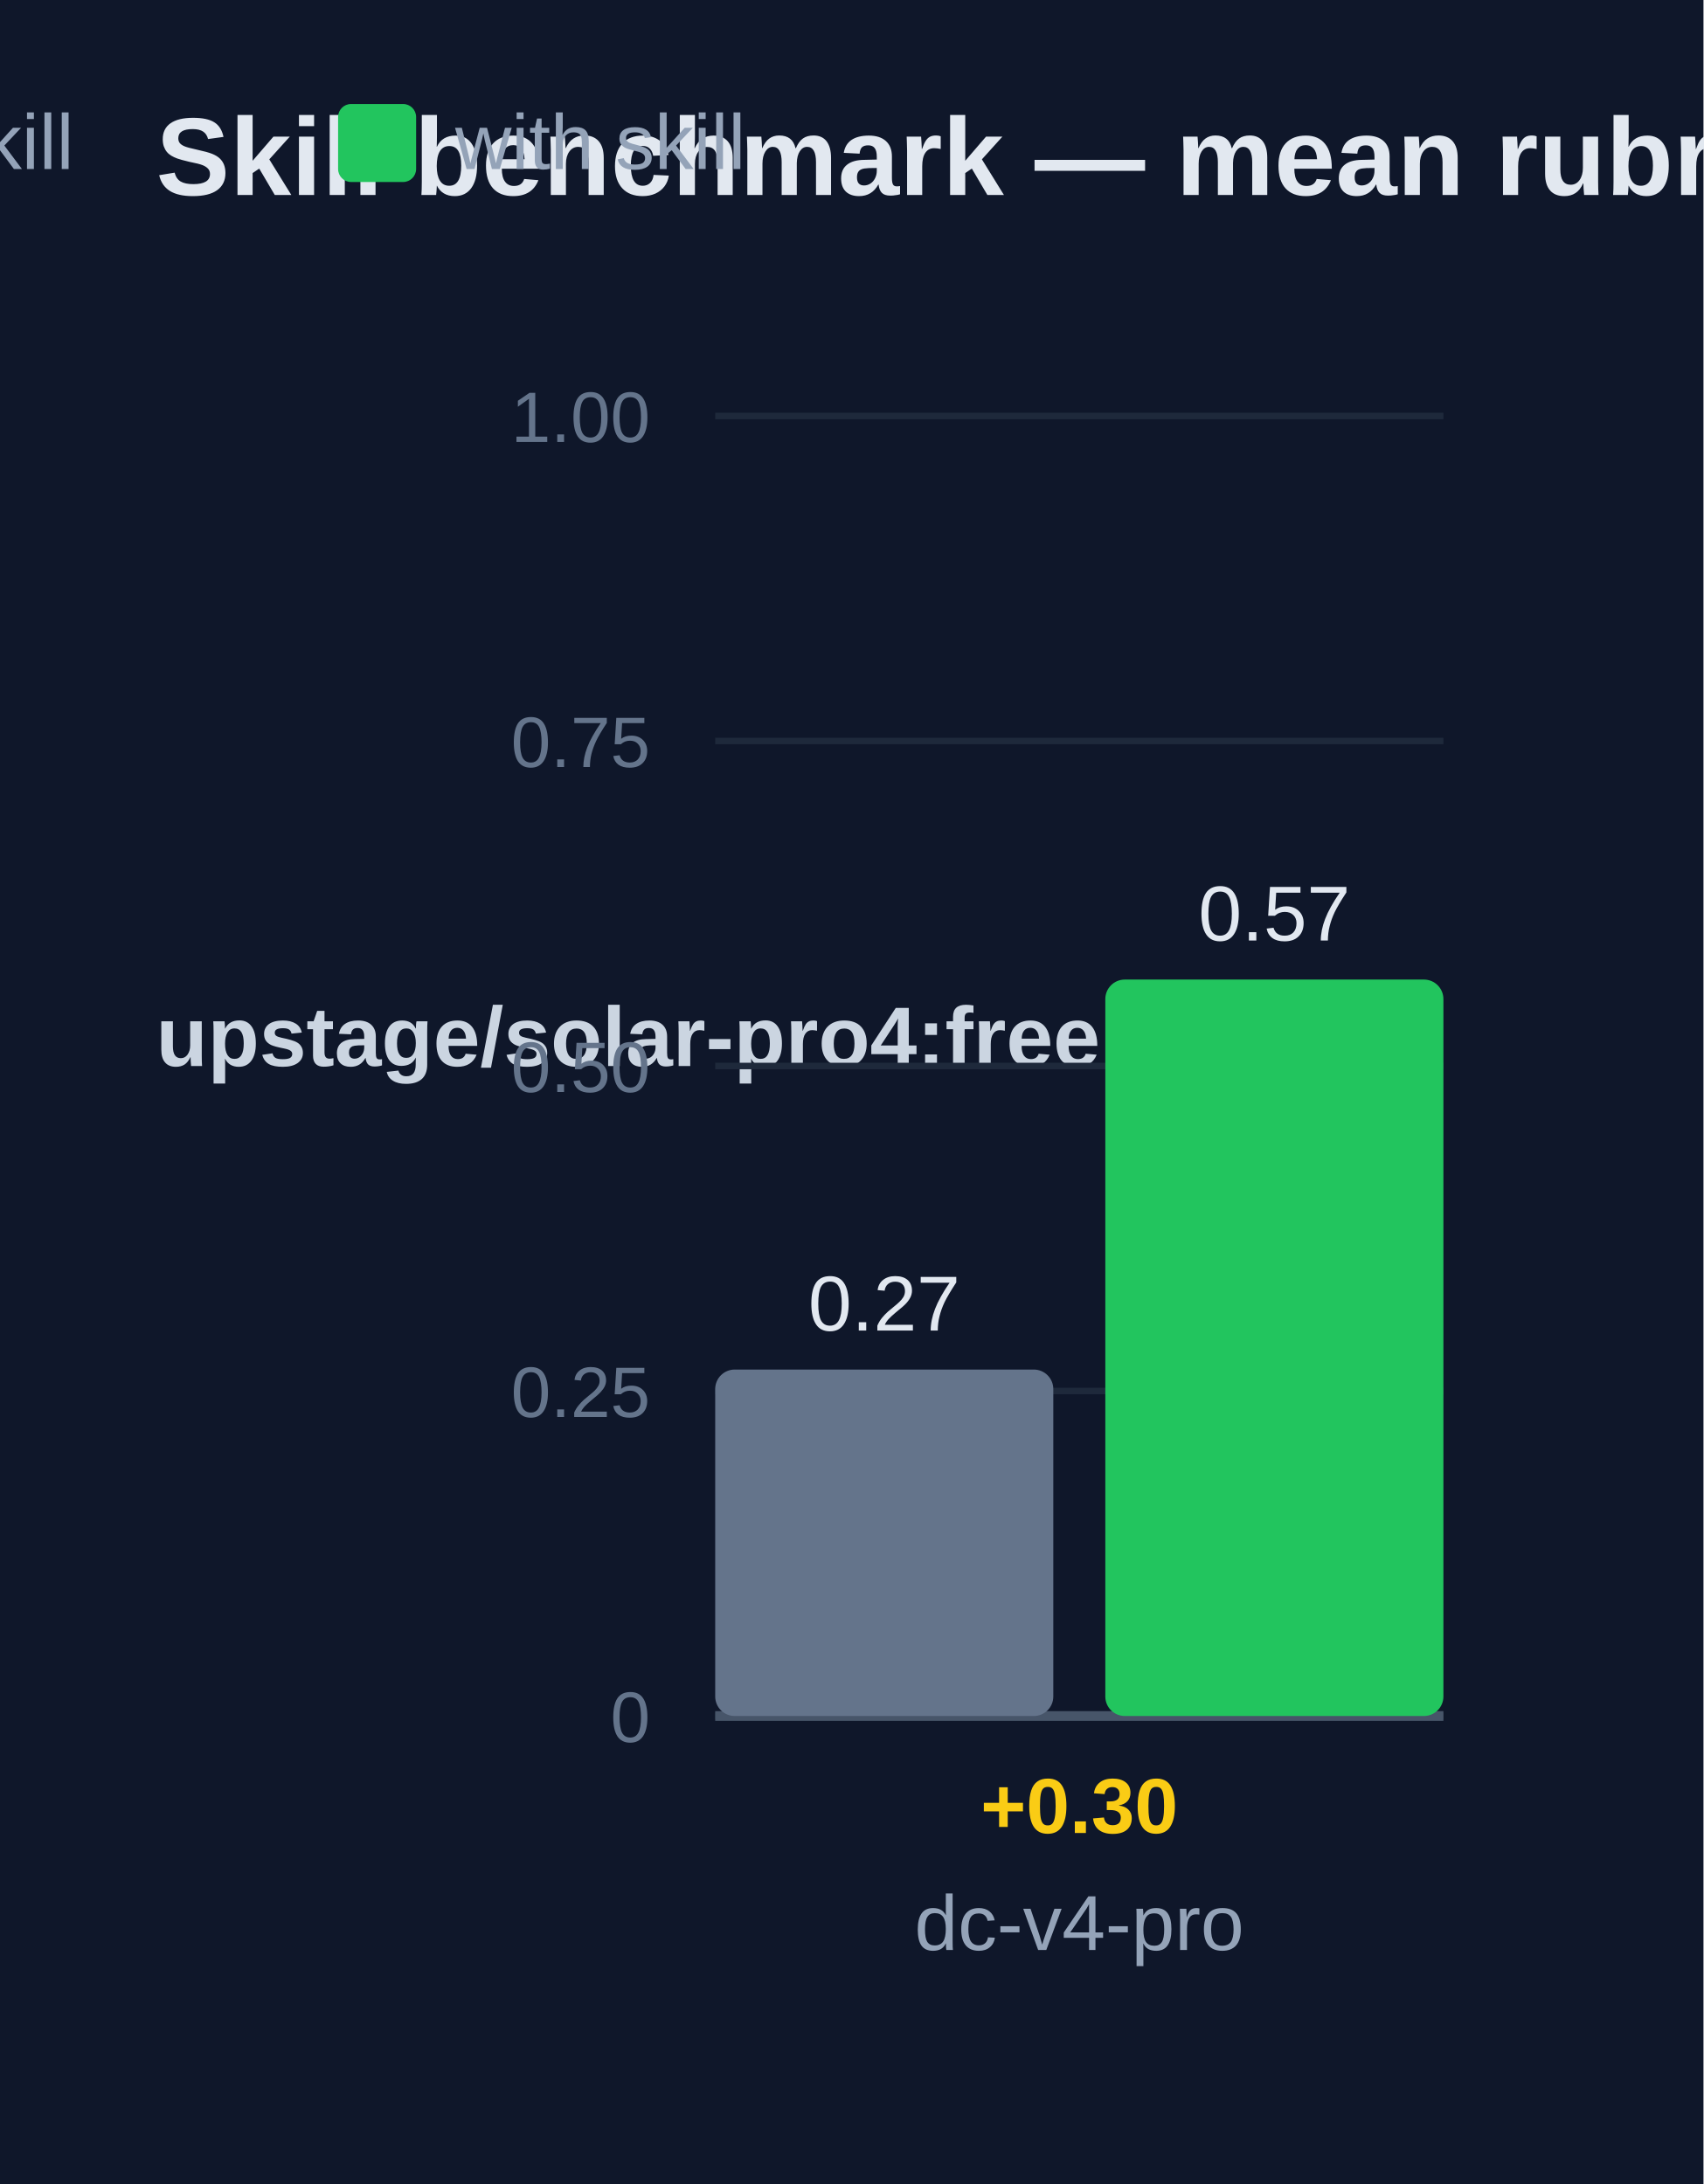
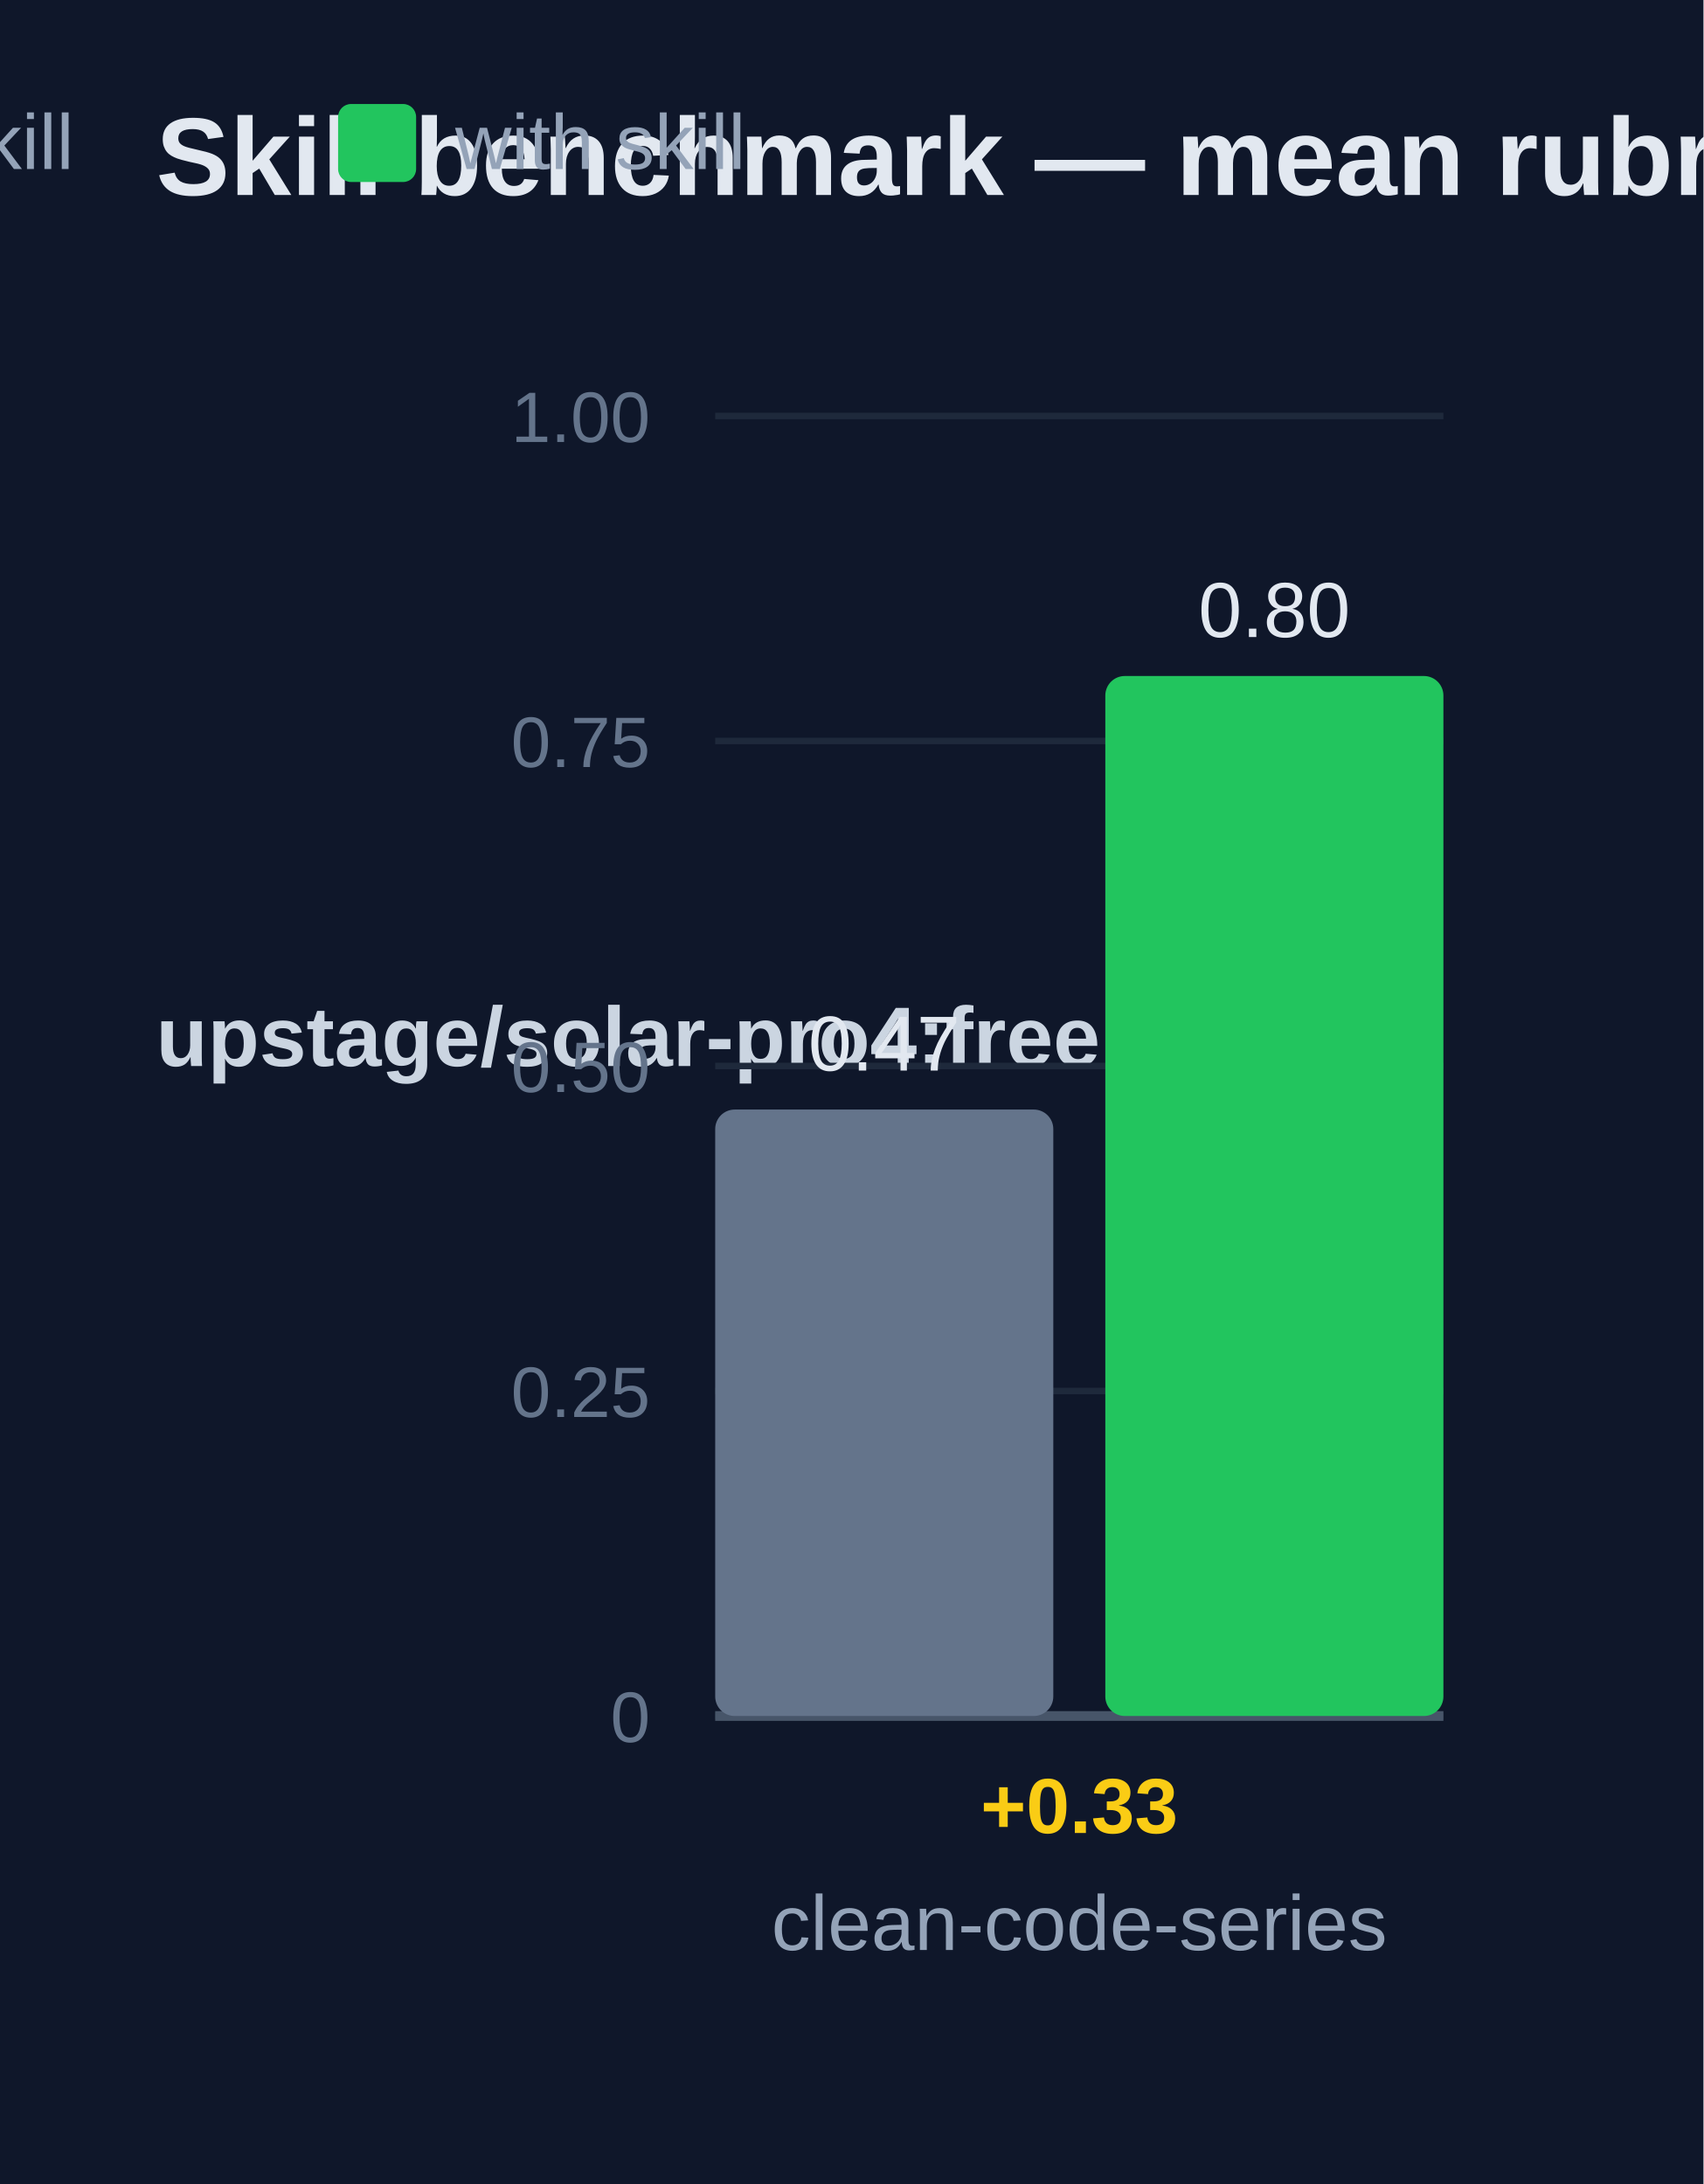
<svg xmlns="http://www.w3.org/2000/svg" width="262" height="336" font-family="Segoe UI, Arial, sans-serif">
  <rect width="100%" height="100%" fill="#0f172a" />
  <text x="24" y="30" fill="#e2e8f0" font-size="17" font-weight="bold">Skill benchmark — mean rubric score (n=3 reps)</text>
  <rect x="-68" y="16" width="12" height="12" rx="2" fill="#64748b" />
  <text x="-50" y="26" fill="#94a3b8" font-size="12">without skill</text>
  <rect x="52" y="16" width="12" height="12" rx="2" fill="#22c55e" />
  <text x="70" y="26" fill="#94a3b8" font-size="12">with skill</text>
  <text x="24" y="164" fill="#cbd5e1" font-size="13" font-weight="600">upstage/solar-pro4:free</text>
  <line x1="110" y1="264.0" x2="222" y2="264.0" stroke="#1e293b" stroke-width="1" />
  <text x="100" y="268.0" fill="#64748b" font-size="11" text-anchor="end">0</text>
  <line x1="110" y1="214.0" x2="222" y2="214.0" stroke="#1e293b" stroke-width="1" />
  <text x="100" y="218.0" fill="#64748b" font-size="11" text-anchor="end">0.25</text>
  <line x1="110" y1="164.0" x2="222" y2="164.0" stroke="#1e293b" stroke-width="1" />
  <text x="100" y="168.0" fill="#64748b" font-size="11" text-anchor="end">0.50</text>
  <line x1="110" y1="114.0" x2="222" y2="114.0" stroke="#1e293b" stroke-width="1" />
  <text x="100" y="118.0" fill="#64748b" font-size="11" text-anchor="end">0.75</text>
  <line x1="110" y1="64.0" x2="222" y2="64.0" stroke="#1e293b" stroke-width="1" />
  <text x="100" y="68.0" fill="#64748b" font-size="11" text-anchor="end">1.00</text>
  <line x1="110" y1="264" x2="222" y2="264" stroke="#475569" stroke-width="1.5" />
-   <rect x="110" y="210.7" width="52" height="53.3" rx="3" fill="#64748b" />
-   <text x="136.0" y="204.7" fill="#e2e8f0" font-size="12" text-anchor="middle">0.27</text>
-   <rect x="170" y="150.7" width="52" height="113.3" rx="3" fill="#22c55e" />
-   <text x="196.0" y="144.7" fill="#e2e8f0" font-size="12" text-anchor="middle">0.57</text>
-   <text x="166.0" y="282" fill="#facc15" font-size="12" font-weight="600" text-anchor="middle">+0.30</text>
-   <text x="166.0" y="300" fill="#94a3b8" font-size="12" text-anchor="middle">dc-v4-pro</text>
+   <rect x="110" y="170.7" width="52" height="93.3" rx="3" fill="#64748b" />
+   <text x="136.0" y="164.7" fill="#e2e8f0" font-size="12" text-anchor="middle">0.47</text>
+   <rect x="170" y="104.0" width="52" height="160.0" rx="3" fill="#22c55e" />
+   <text x="196.0" y="98.0" fill="#e2e8f0" font-size="12" text-anchor="middle">0.80</text>
+   <text x="166.0" y="282" fill="#facc15" font-size="12" font-weight="600" text-anchor="middle">+0.33</text>
+   <text x="166.0" y="300" fill="#94a3b8" font-size="12" text-anchor="middle">clean-code-series</text>
</svg>
